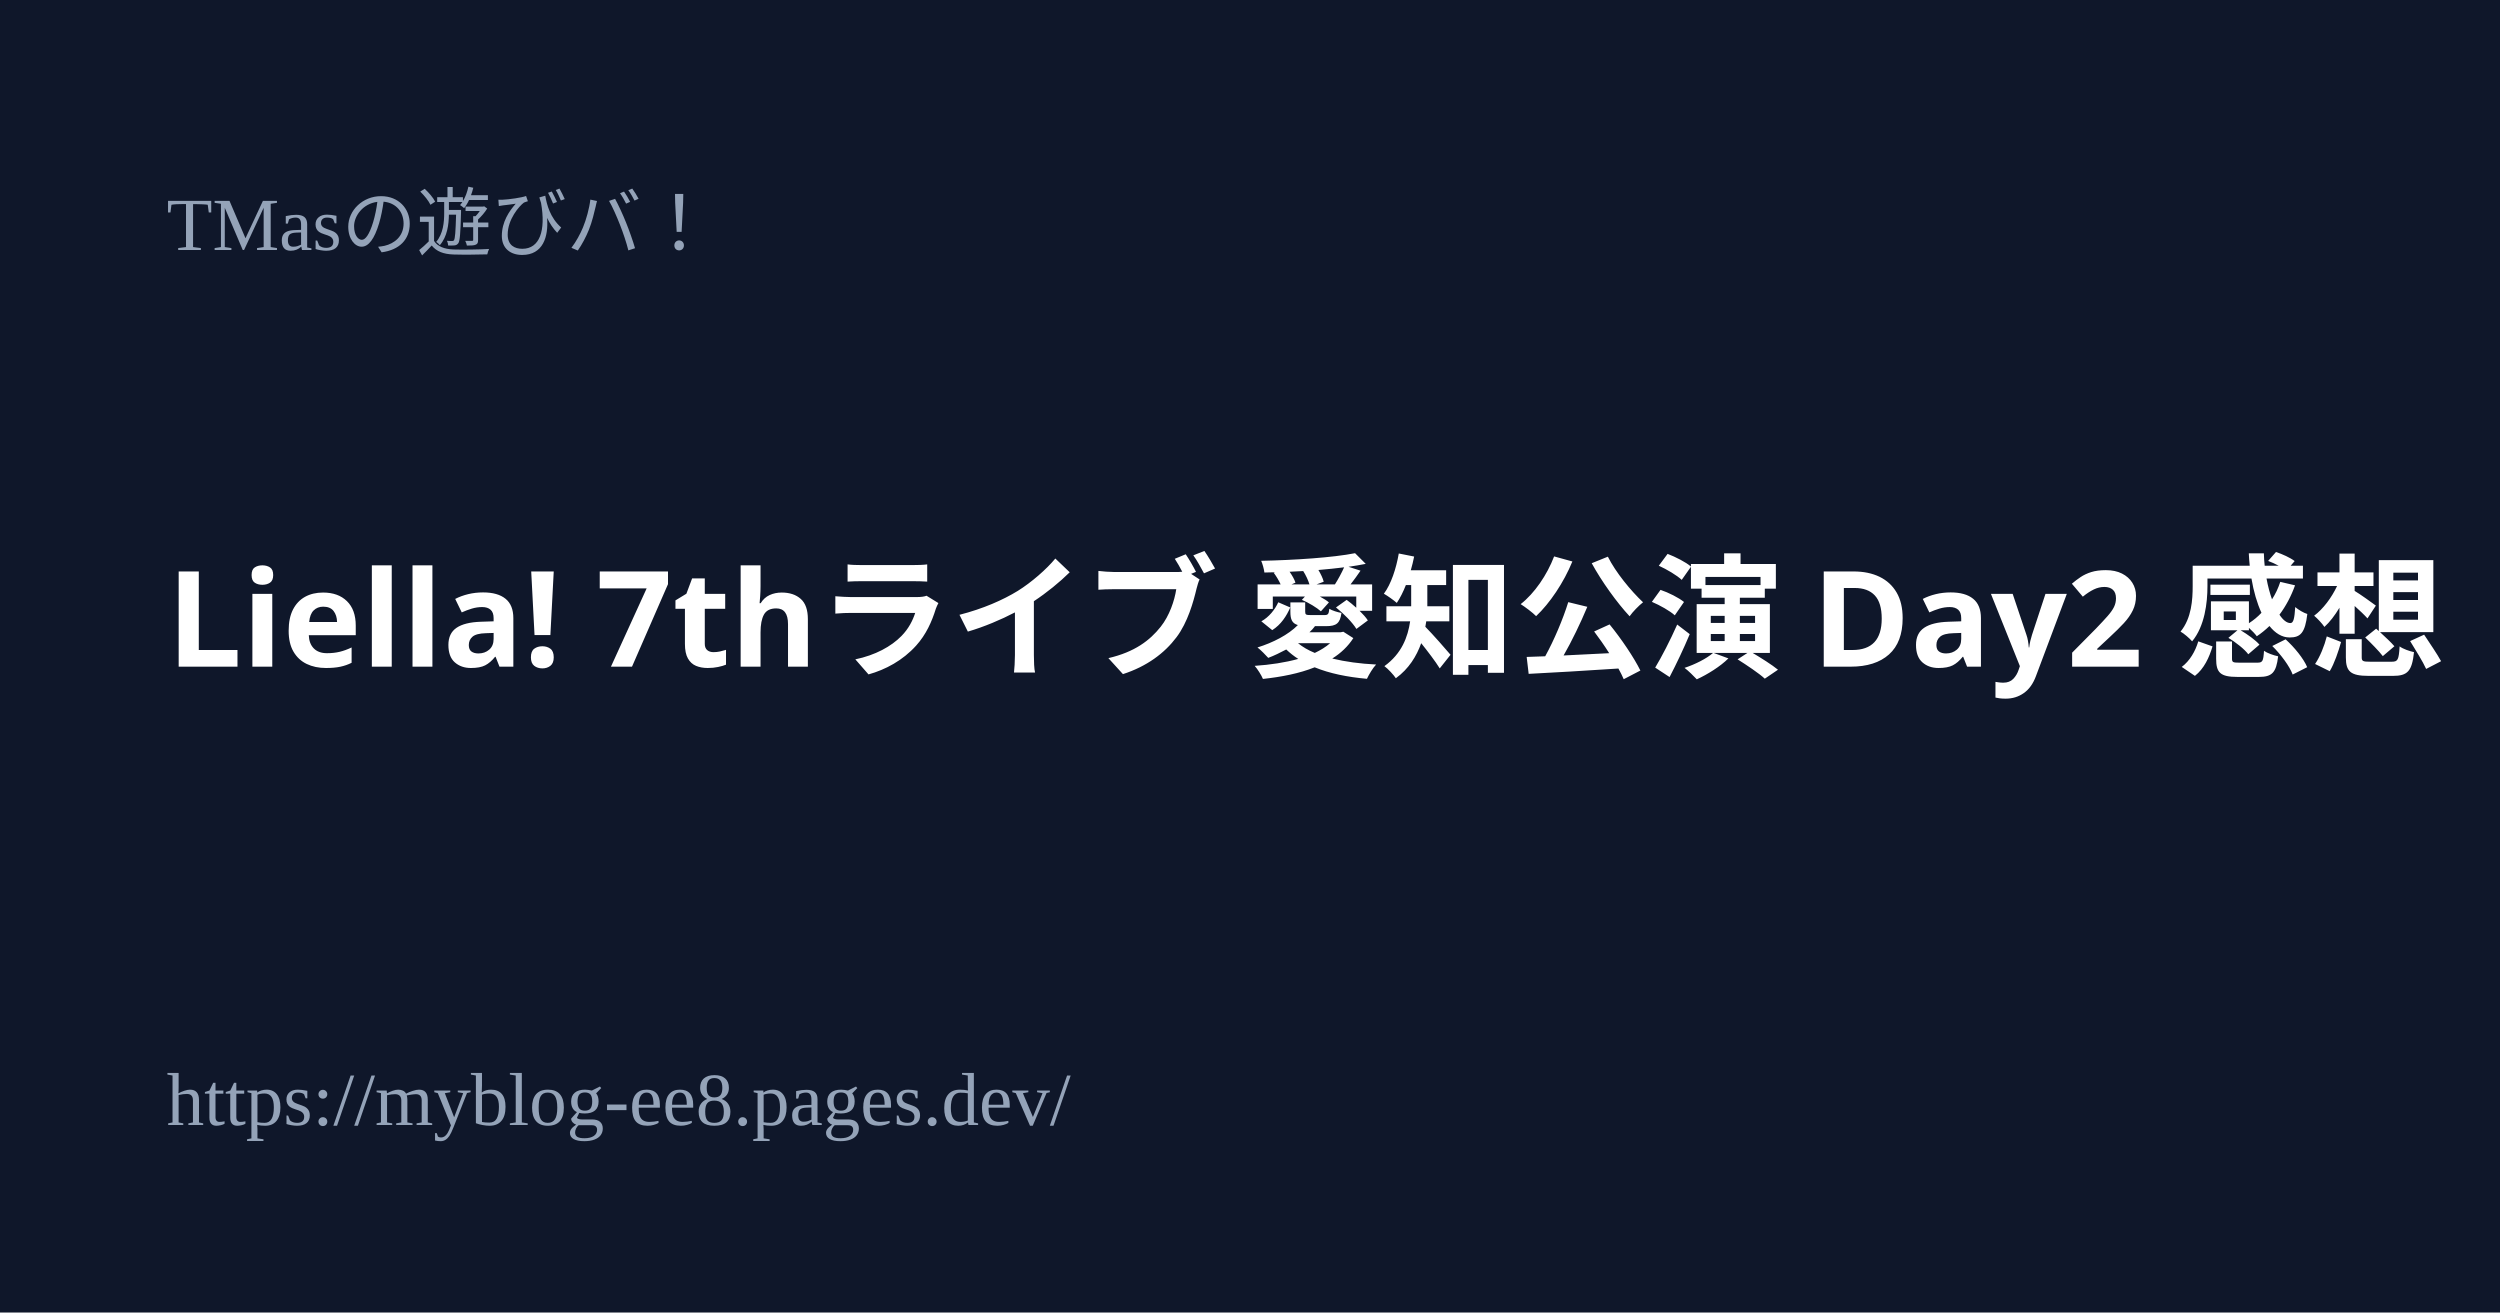
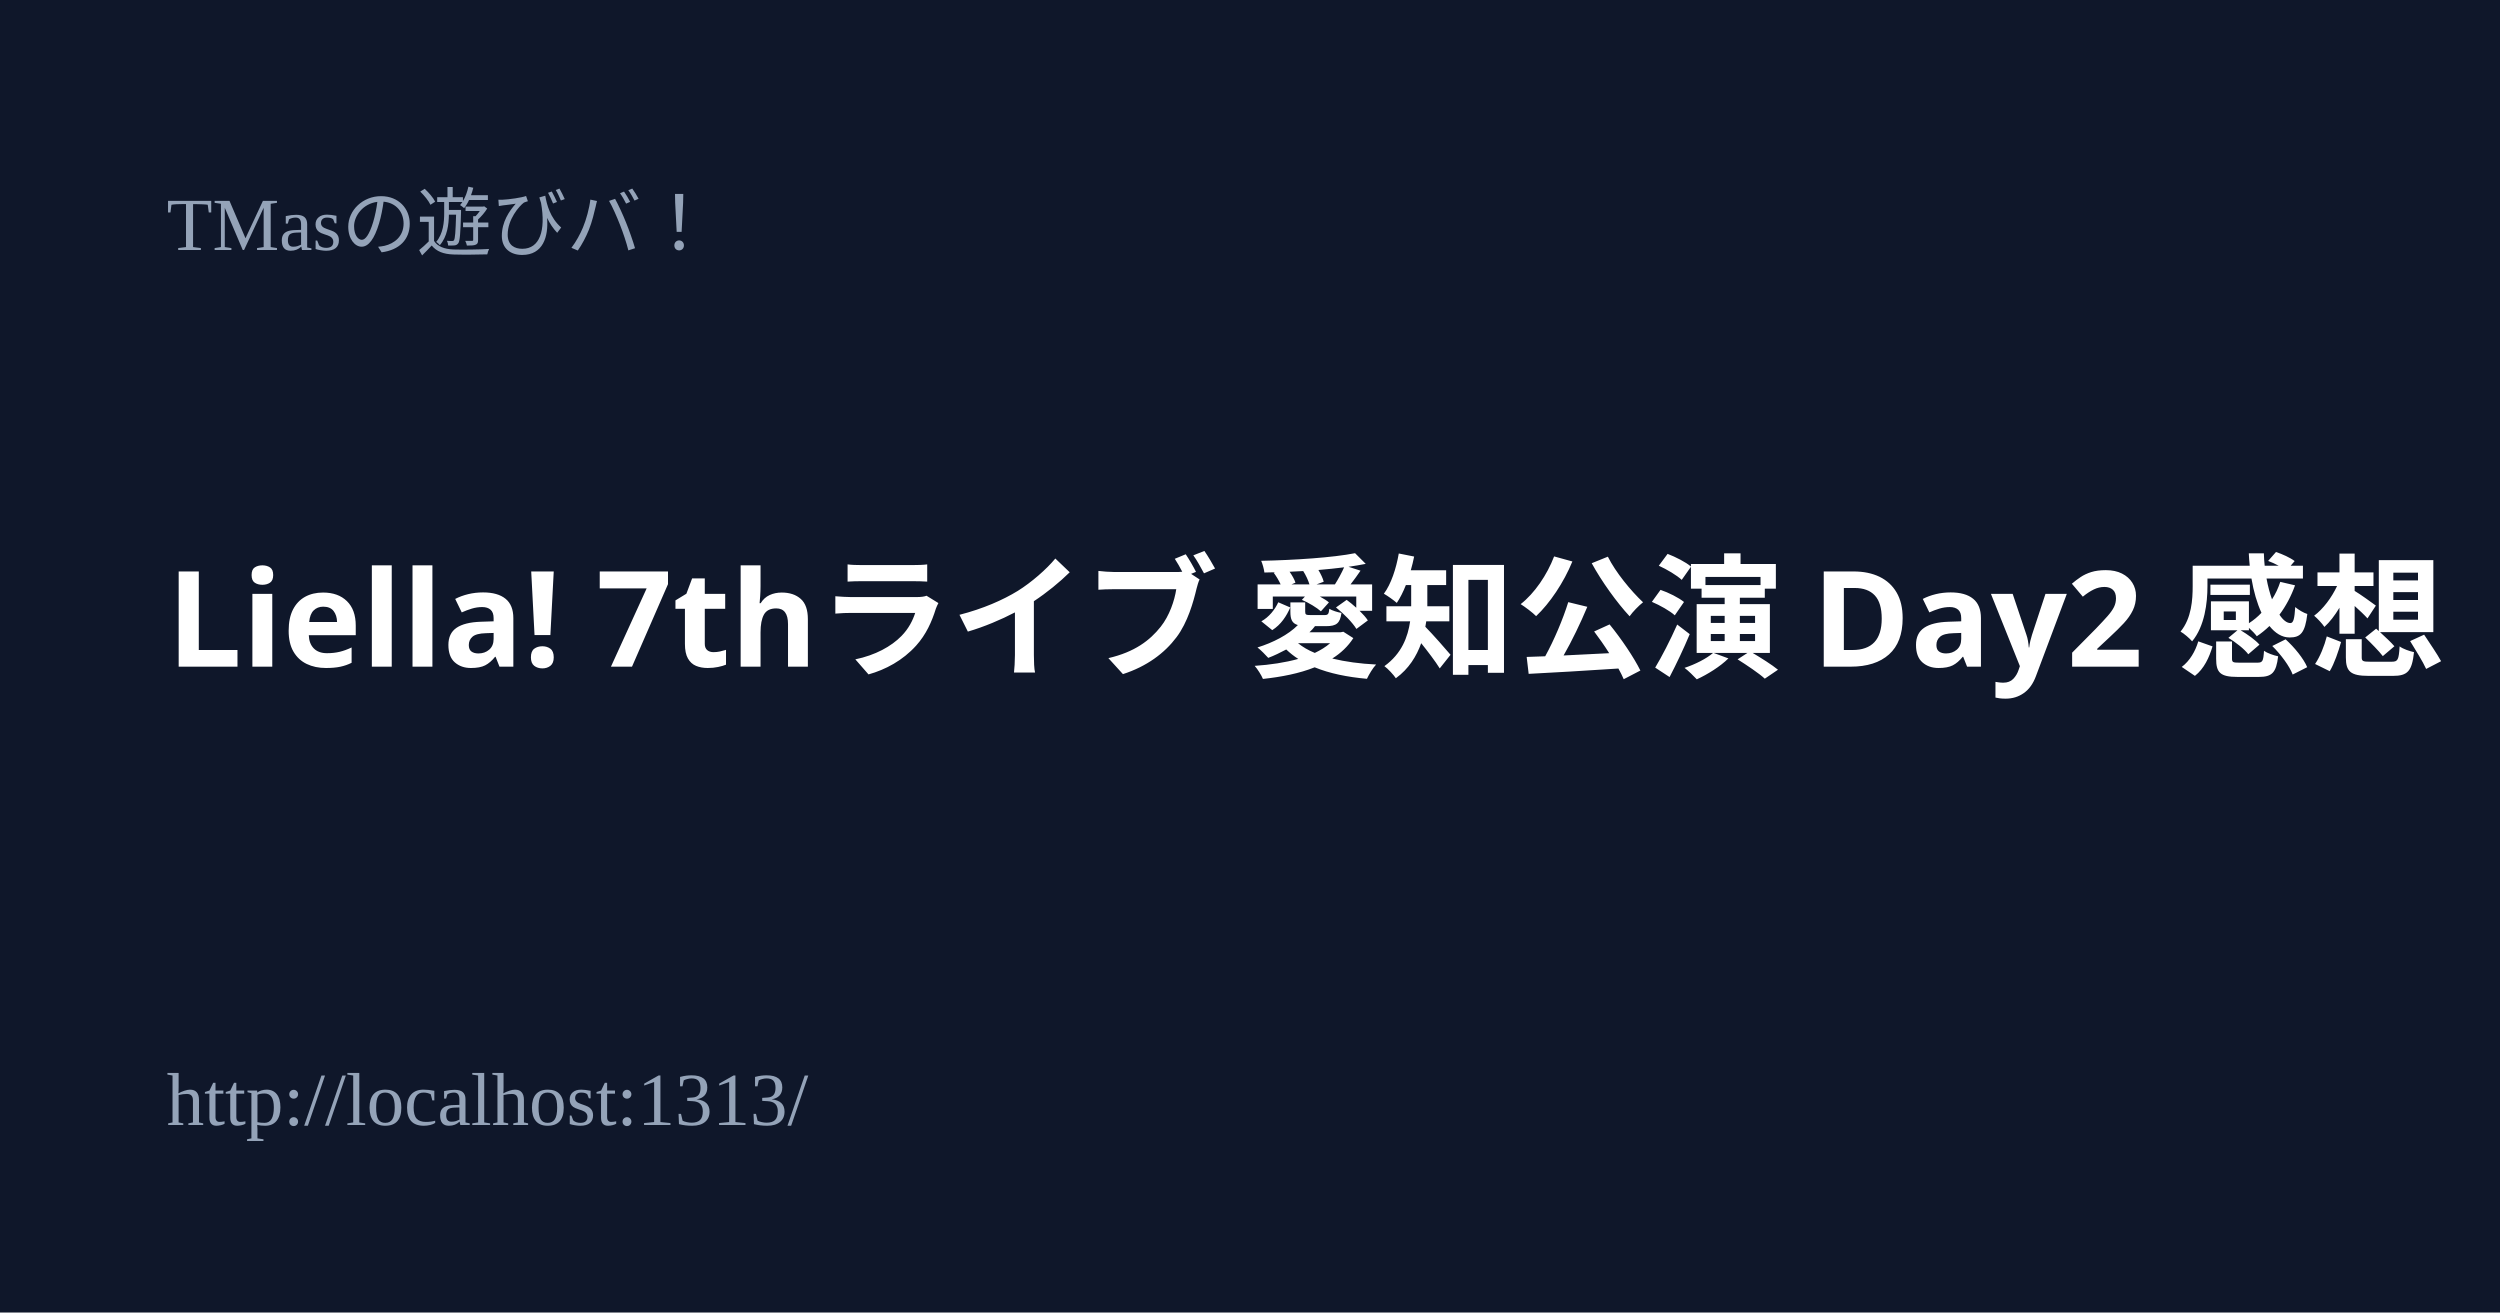
<svg xmlns="http://www.w3.org/2000/svg" width="1200" height="630">
  <style>
.title {
  font-size: 64px;
  fill: white;
  font-family: sans-serif;
  font-weight: bold;
}

.site {
  font-size: 36px;
  fill: #94a3b8;
}
</style>
  <rect width="1200" height="630" fill="#0f172a" />
  <text x="80" y="120" class="site">
TMasの遊びバ！
</text>
  <text x="80" y="320" class="title">
Liella! 7thライブ 愛知公演 Day2 感想
</text>
  <text x="80" y="540" class="site">
- https://myblog-ee8.pages.dev/
+ http://localhost:1313/
</text>
</svg>
